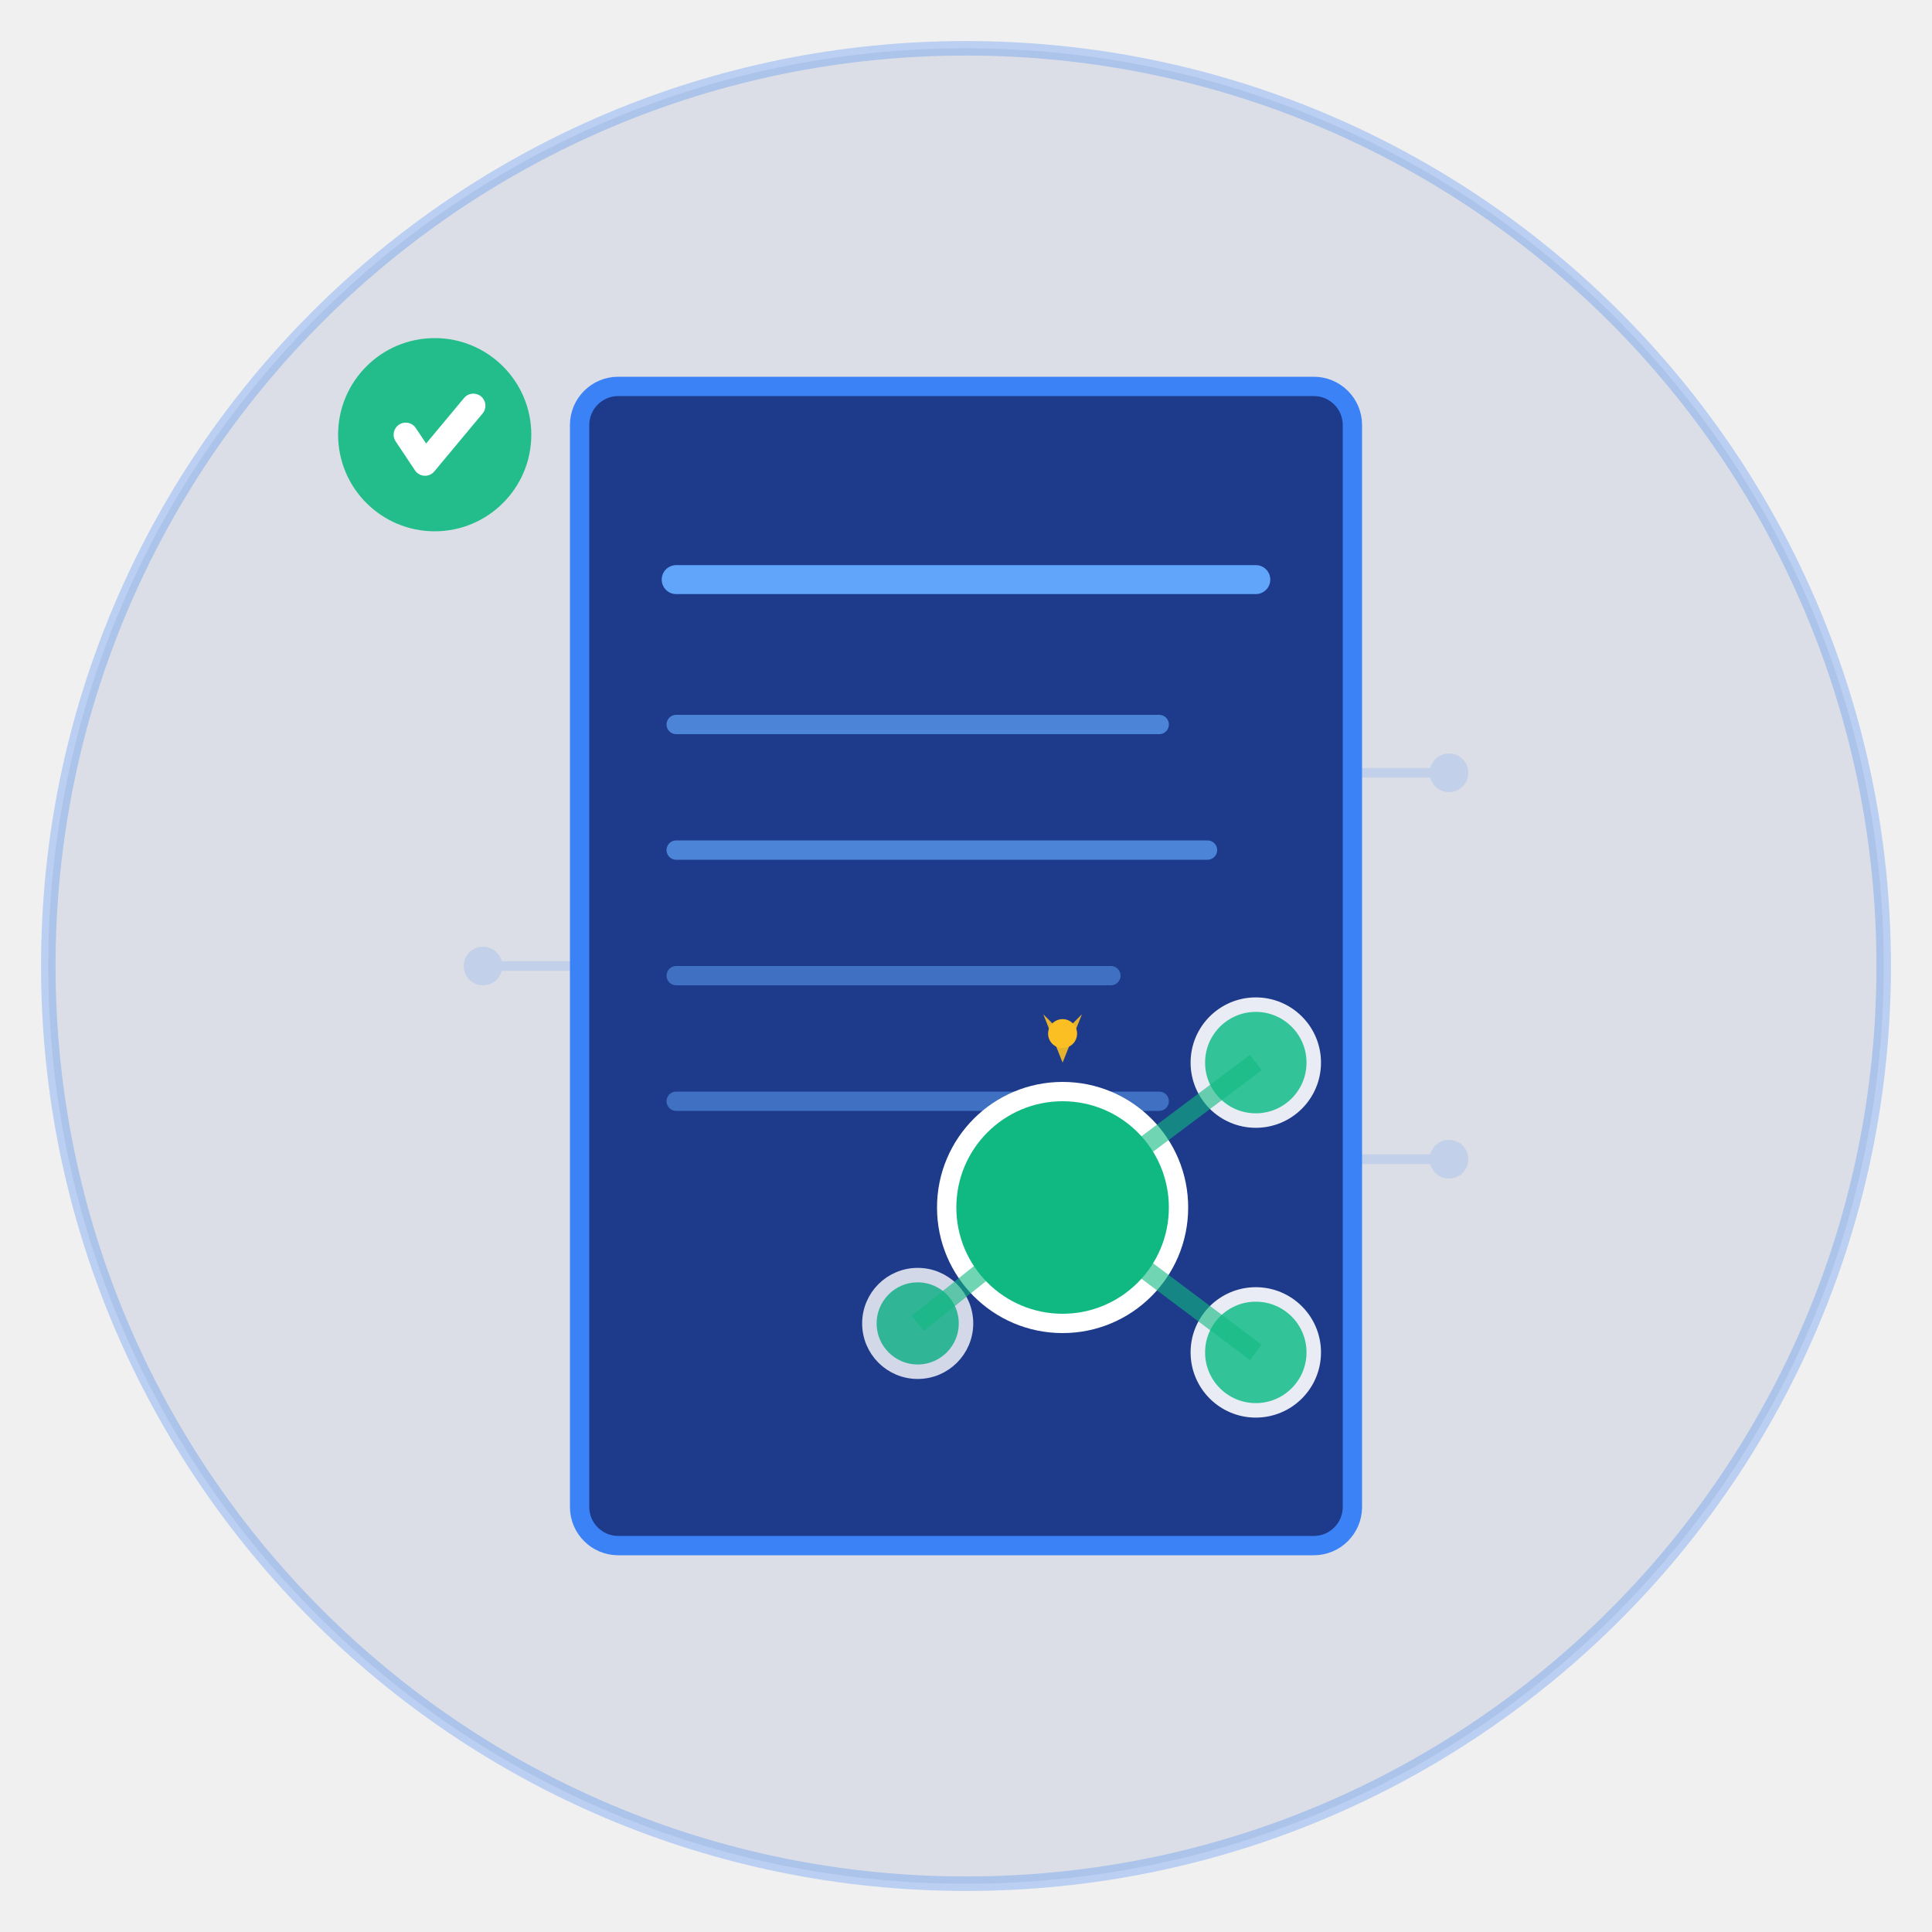
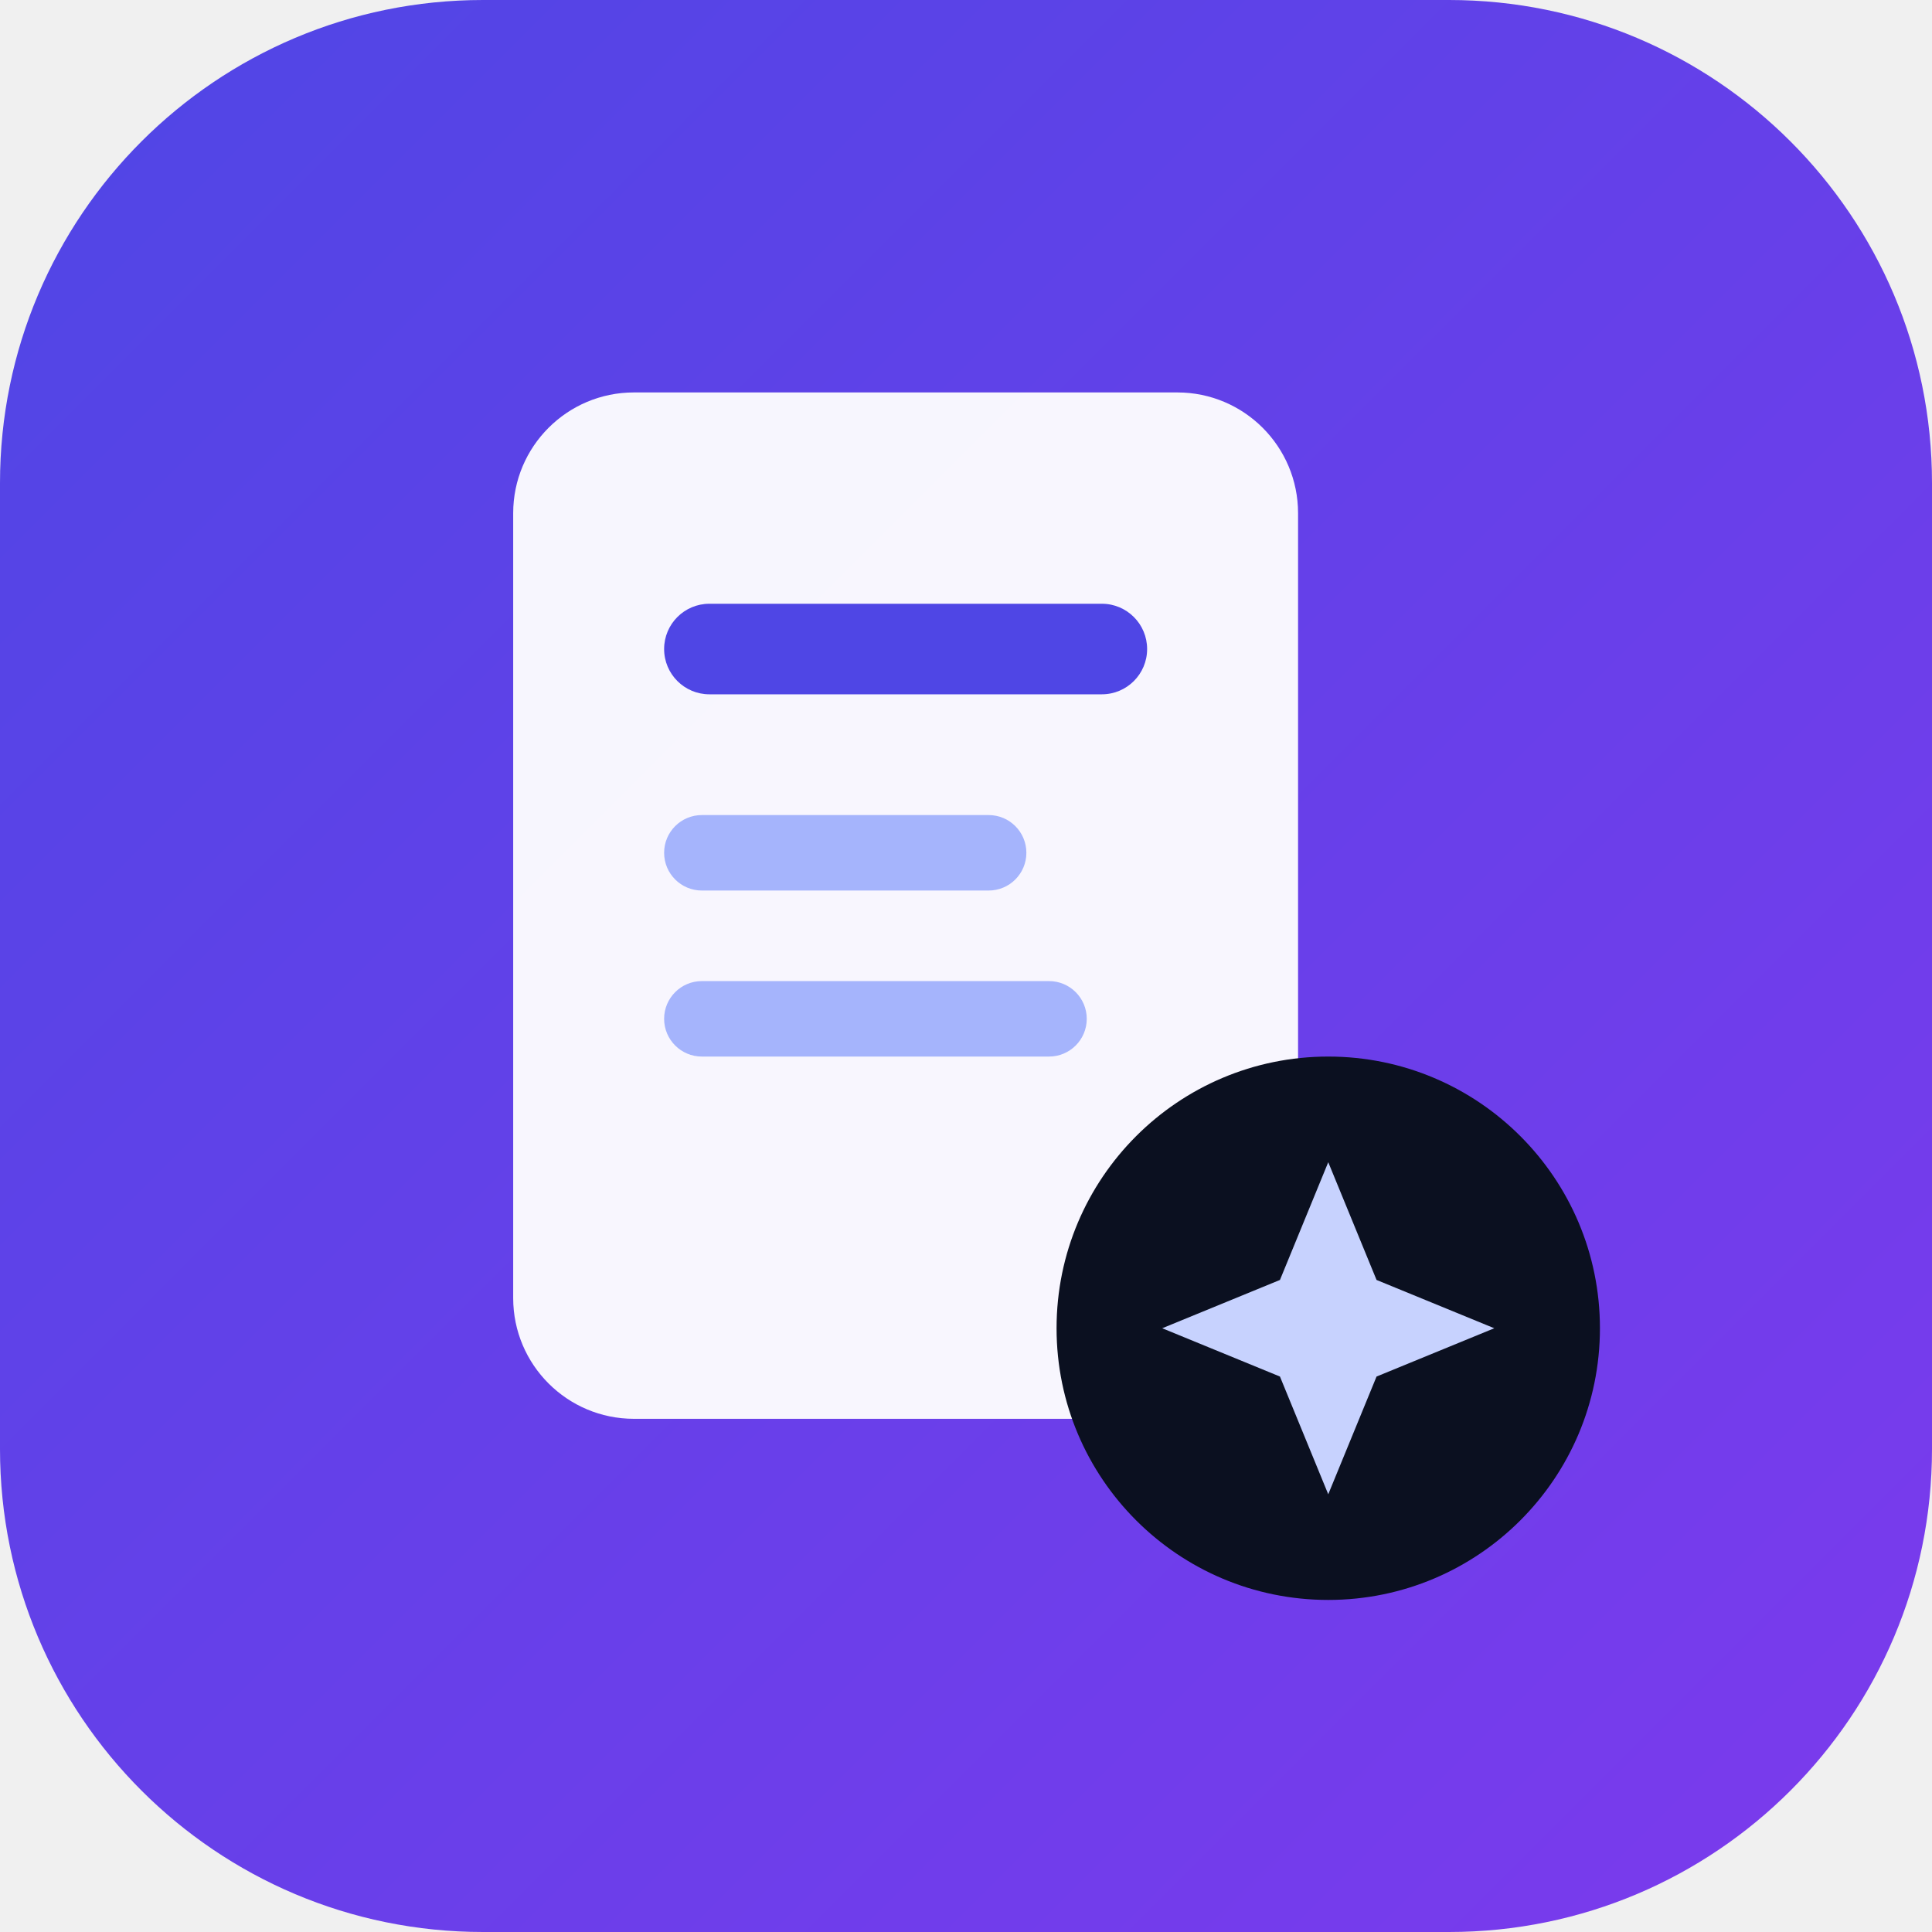
- <svg xmlns="http://www.w3.org/2000/svg" viewBox="0 0 200 200" fill="none">
-   <circle cx="100" cy="100" r="95" fill="#1e3a8a" opacity="0.1" />
-   <g id="document">
-     <rect x="60" y="40" width="80" height="120" rx="4" fill="#1e3a8a" stroke="#3b82f6" stroke-width="2" />
-     <line x1="70" y1="60" x2="130" y2="60" stroke="#60a5fa" stroke-width="3" stroke-linecap="round" />
-     <line x1="70" y1="75" x2="120" y2="75" stroke="#60a5fa" stroke-width="2" stroke-linecap="round" opacity="0.7" />
-     <line x1="70" y1="88" x2="125" y2="88" stroke="#60a5fa" stroke-width="2" stroke-linecap="round" opacity="0.7" />
-     <line x1="70" y1="101" x2="115" y2="101" stroke="#60a5fa" stroke-width="2" stroke-linecap="round" opacity="0.5" />
-     <line x1="70" y1="114" x2="120" y2="114" stroke="#60a5fa" stroke-width="2" stroke-linecap="round" opacity="0.5" />
-   </g>
-   <g id="ai-brain" transform="translate(110, 125)">
-     <circle cx="0" cy="0" r="12" fill="#10b981" stroke="#fff" stroke-width="2" />
-     <circle cx="20" cy="-15" r="6" fill="#34d399" stroke="#fff" stroke-width="1.5" opacity="0.9" />
-     <circle cx="20" cy="15" r="6" fill="#34d399" stroke="#fff" stroke-width="1.5" opacity="0.9" />
-     <circle cx="-15" cy="12" r="5" fill="#34d399" stroke="#fff" stroke-width="1.5" opacity="0.8" />
-     <line x1="0" y1="0" x2="20" y2="-15" stroke="#10b981" stroke-width="2" opacity="0.6" />
-     <line x1="0" y1="0" x2="20" y2="15" stroke="#10b981" stroke-width="2" opacity="0.6" />
-     <line x1="0" y1="0" x2="-15" y2="12" stroke="#10b981" stroke-width="2" opacity="0.6" />
-     <path d="M -2 -20 L 0 -15 L 2 -20 L 0 -18 Z" fill="#fbbf24" opacity="0.9" />
-     <circle cx="0" cy="-18" r="1.5" fill="#fbbf24" />
-   </g>
-   <g id="checkmark" transform="translate(45, 45)">
-     <circle cx="0" cy="0" r="10" fill="#10b981" opacity="0.9" />
-     <path d="M -3 0 L -1 3 L 4 -3" stroke="#fff" stroke-width="2.5" stroke-linecap="round" stroke-linejoin="round" fill="none" />
-   </g>
-   <g id="circuit-pattern" opacity="0.15">
-     <circle cx="50" cy="100" r="2" fill="#3b82f6" />
-     <circle cx="150" cy="80" r="2" fill="#3b82f6" />
-     <circle cx="150" cy="120" r="2" fill="#3b82f6" />
-     <line x1="50" y1="100" x2="60" y2="100" stroke="#3b82f6" stroke-width="1" />
-     <line x1="140" y1="80" x2="150" y2="80" stroke="#3b82f6" stroke-width="1" />
-     <line x1="140" y1="120" x2="150" y2="120" stroke="#3b82f6" stroke-width="1" />
-   </g>
-   <circle cx="100" cy="100" r="95" stroke="#3b82f6" stroke-width="1.5" fill="none" opacity="0.3" />
+ <svg xmlns="http://www.w3.org/2000/svg" viewBox="0 0 64 64" fill="none">
+   <defs>
+     <linearGradient id="g" x1="0" y1="0" x2="64" y2="64" gradientUnits="userSpaceOnUse">
+       <stop stop-color="#4f46e5" />
+       <stop offset="1" stop-color="#7c3aed" />
+     </linearGradient>
+   </defs>
+   <rect width="64" height="64" rx="16" fill="url(#g)" />
+   <rect x="17" y="13" width="26" height="34" rx="4" fill="#fff" fill-opacity="0.95" />
+   <rect x="22" y="20" width="16" height="3" rx="1.5" fill="#4f46e5" />
+   <rect x="22" y="27" width="12" height="2.5" rx="1.25" fill="#a5b4fc" />
+   <rect x="22" y="32.5" width="14" height="2.5" rx="1.25" fill="#a5b4fc" />
+   <circle cx="44" cy="44" r="9" fill="#0b1020" />
+   <path d="M44 38.5l1.6 3.9 3.9 1.6-3.9 1.6-1.6 3.9-1.6-3.9-3.9-1.6 3.9-1.6z" fill="#c7d2fe" />
</svg>
